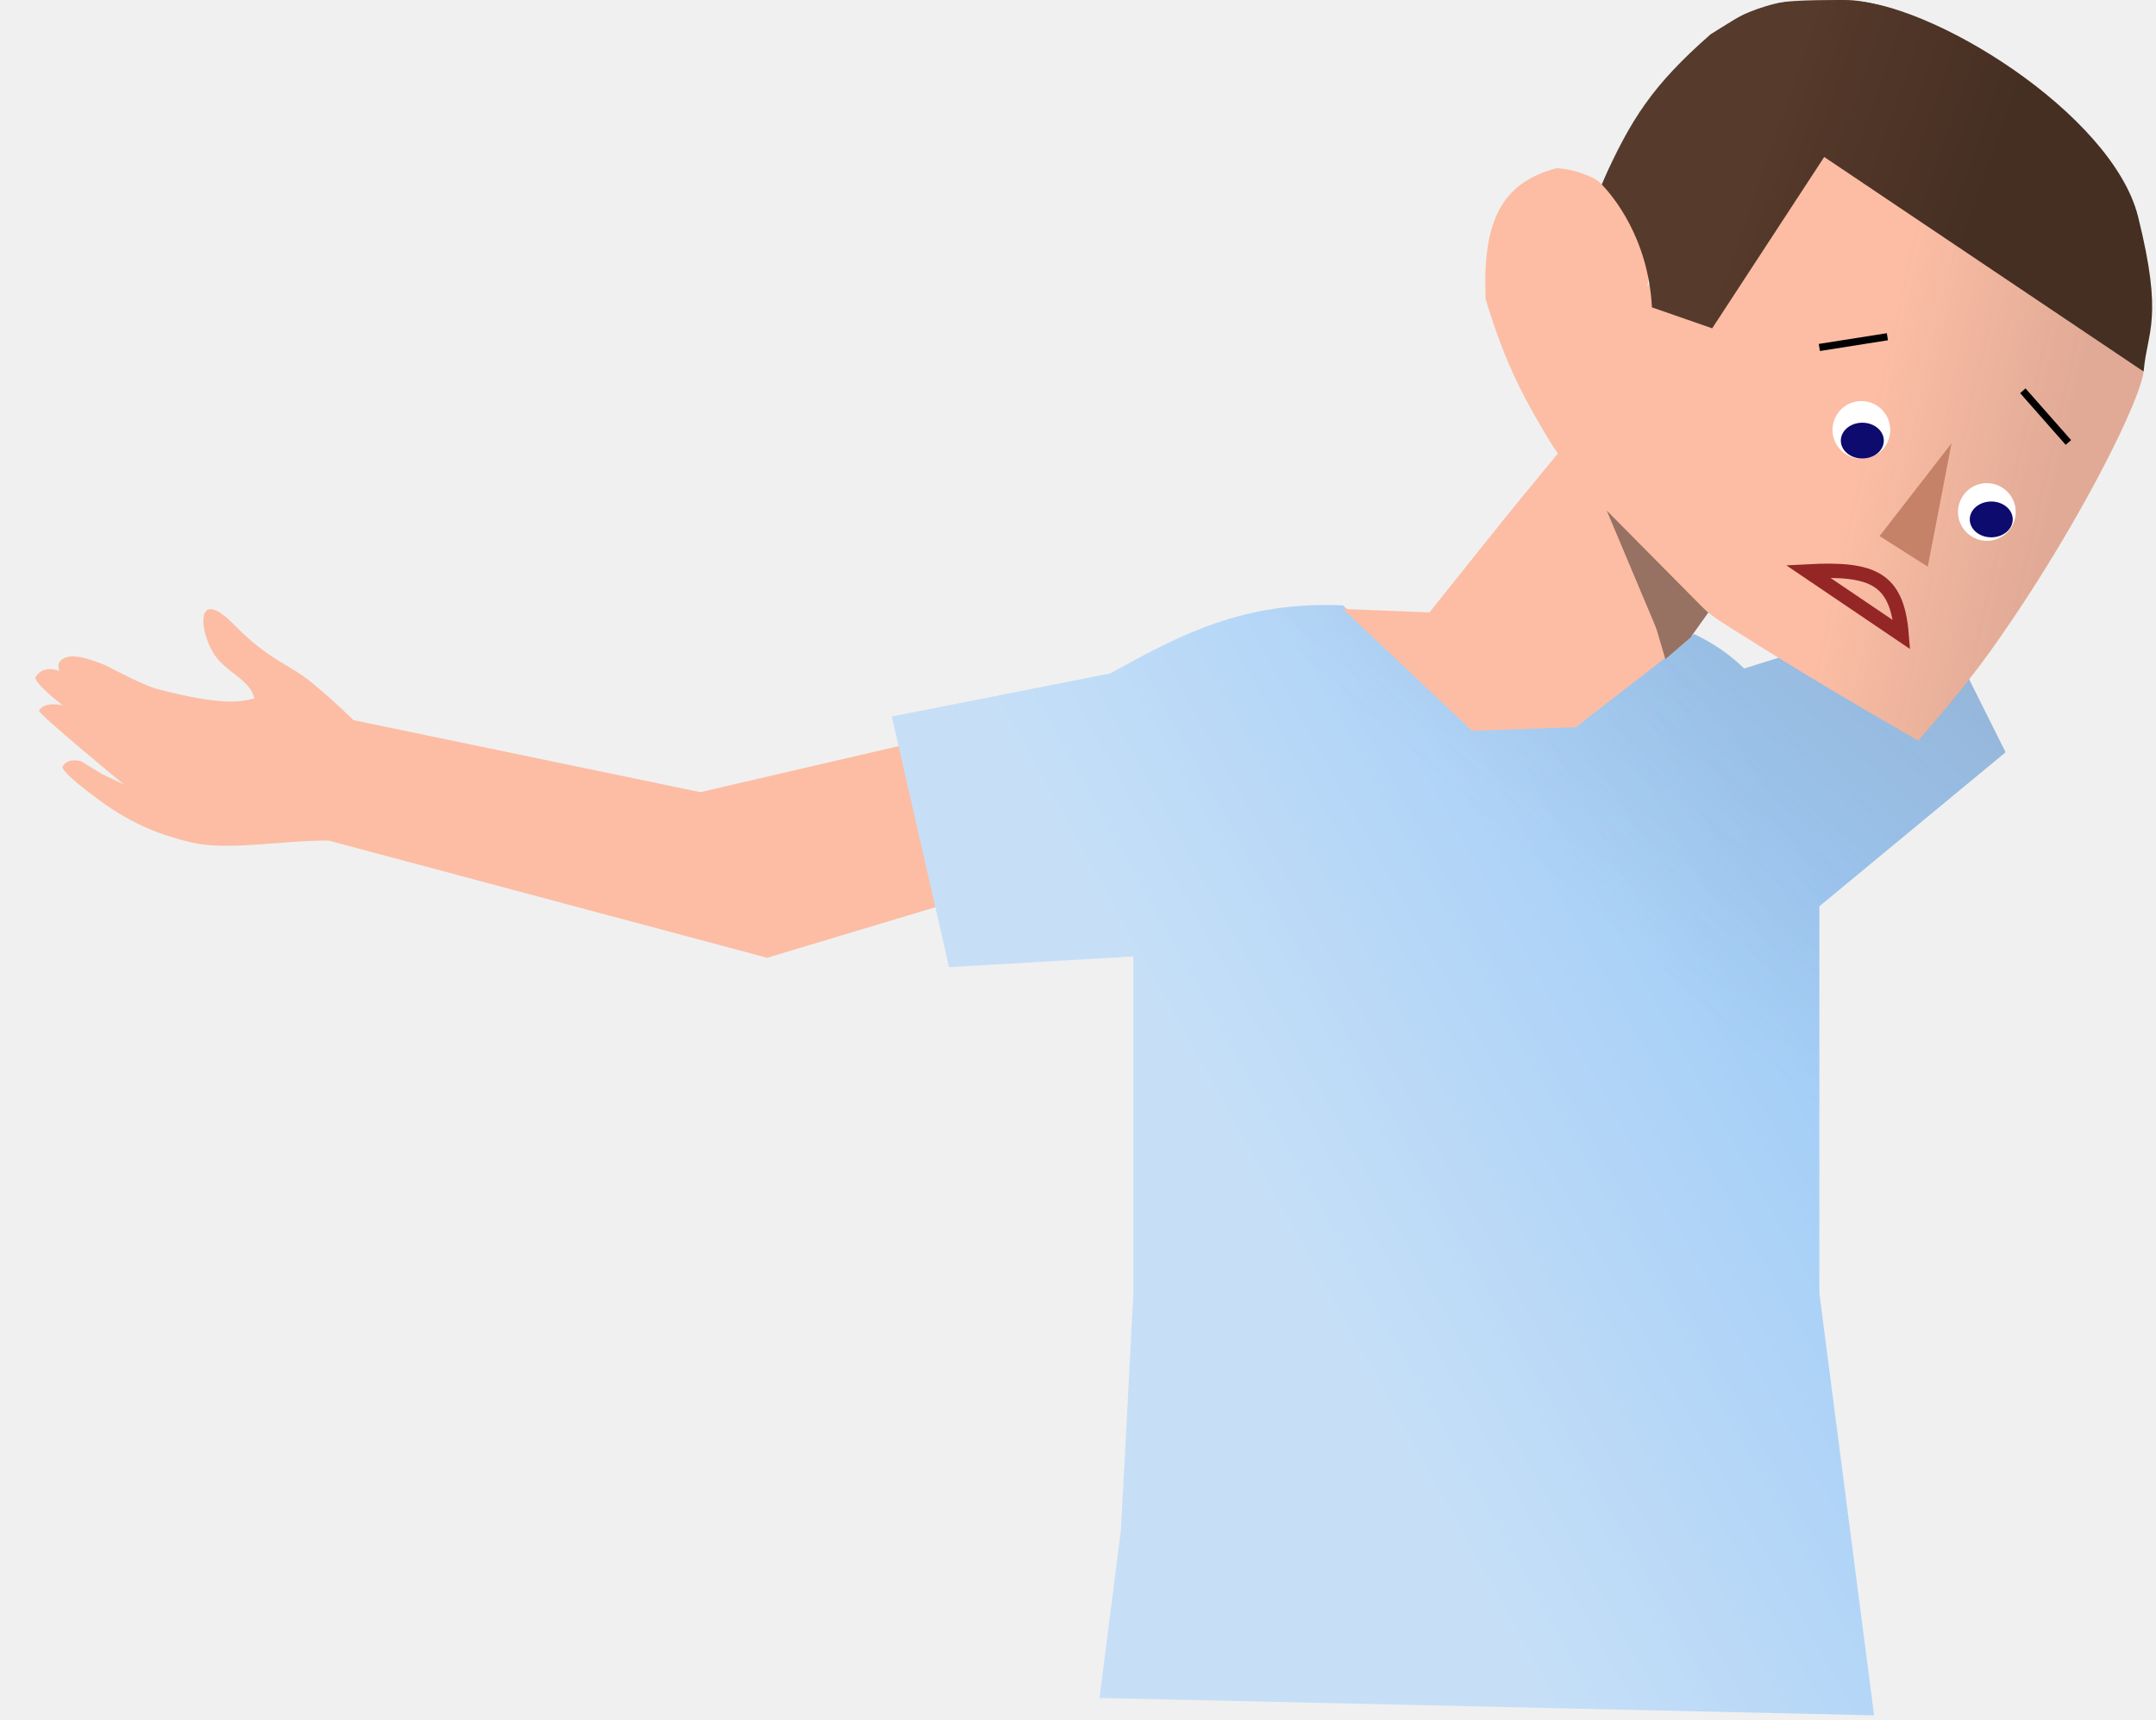
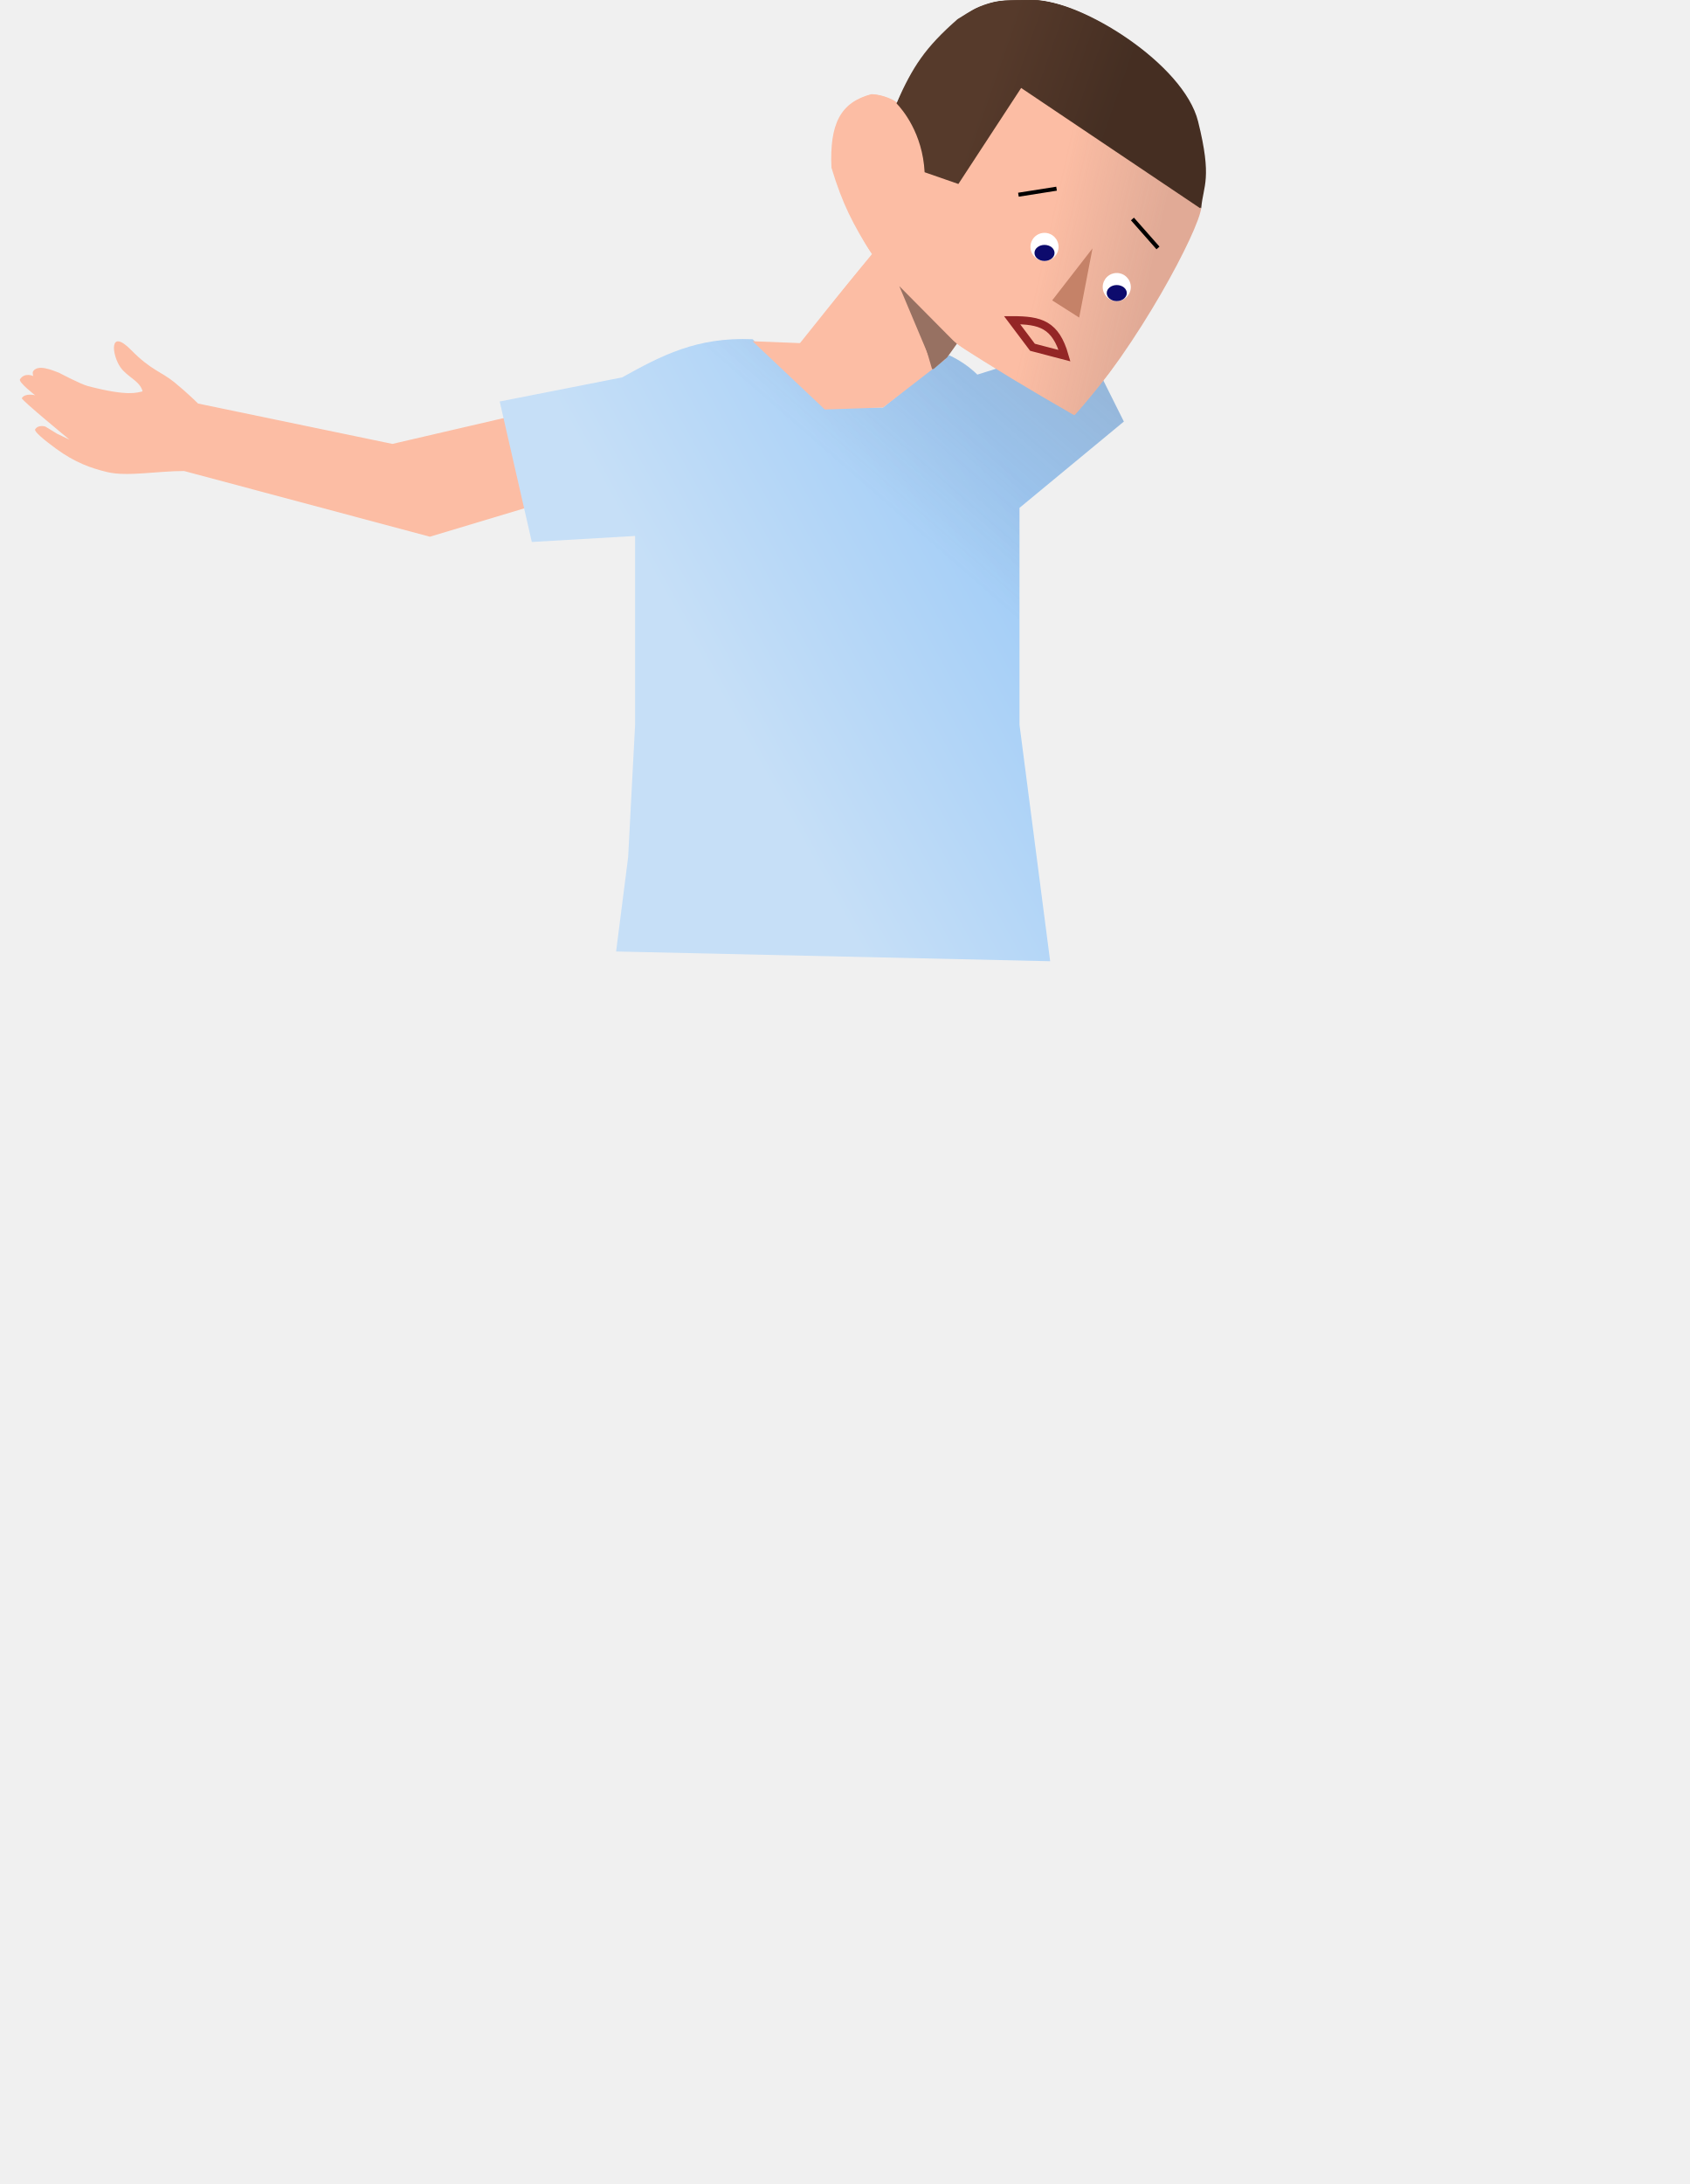
- <svg xmlns="http://www.w3.org/2000/svg" width="301" height="240" viewBox="0 0 301 240" fill="none">
+ <svg xmlns="http://www.w3.org/2000/svg" width="421" height="544" viewBox="0 0 421 544" fill="none">
  <path d="M43.444 95.217C46.752 97.91 49.343 100.515 49.343 100.515L97.772 110.569L135.651 101.778L158.885 118.122L107.101 133.686L45.862 117.321C39.261 117.308 31.707 118.777 26.749 117.592C22.647 116.612 18.674 115.204 13.959 111.759C10.929 109.544 8.432 107.448 8.752 106.945C9.558 105.677 11.303 106.252 11.303 106.252L14.274 108.066L17.299 109.498C17.299 109.498 5.212 99.566 5.439 99.18C6.243 97.811 8.757 98.459 8.757 98.459C8.757 98.459 4.529 95.188 4.982 94.478C6.138 92.674 8.286 93.665 8.286 93.665C8.286 93.665 7.982 92.853 8.288 92.425C9.528 90.7 12.991 92.202 14.683 92.837C14.683 92.837 20.065 95.683 21.871 96.156C31.939 98.798 34.139 97.776 35.524 97.482C34.892 94.876 31.716 93.931 30.004 91.475C27.809 88.33 27.127 81.53 32.705 87.219C37.619 92.23 40.135 92.524 43.444 95.217Z" fill="#FCBDA4" />
-   <path d="M155 94C164.792 88.577 173.579 83.897 187.5 84.5L205.5 101.5H220L228.629 94.5L236.5 88.5C239.219 89.774 241.551 91.398 243.5 93.314L270 85L280 105L254 126.5V180.5L261.641 239.426L153.5 237L156.5 213.5L158.229 180.56V133.5L132.5 135L124.5 100L155 94Z" fill="url(#paint0_linear_290_393)" />
-   <path d="M155 94C164.792 88.577 173.579 83.897 187.5 84.5L205.5 101.5H220L228.629 94.5L236.5 88.5C239.219 89.774 241.551 91.398 243.5 93.314L270 85L280 105L254 126.5V180.5L261.641 239.426L153.5 237L156.5 213.5L158.229 180.56V133.5L132.5 135L124.5 100L155 94Z" fill="url(#paint1_linear_290_393)" fill-opacity="0.2" />
+   <path d="M155 94C164.792 88.577 173.579 83.897 187.5 84.5L205.5 101.5H220L228.629 94.5L236.5 88.5C239.219 89.774 241.551 91.398 243.5 93.314L270 85L280 105L254 126.5V180.5L261.641 239.426L153.5 237L156.5 213.5L158.229 180.56V133.5L132.5 135L124.5 100L155 94Z" fill="url(#paint0_linear_323_1415)" />
+   <path d="M155 94C164.792 88.577 173.579 83.897 187.5 84.5L205.5 101.5H220L228.629 94.5L236.5 88.5C239.219 89.774 241.551 91.398 243.5 93.314L270 85L280 105L254 126.5V180.5L261.641 239.426L153.5 237L156.5 213.5L158.229 180.56V133.5L132.5 135L124.5 100L155 94Z" fill="url(#paint1_linear_323_1415)" fill-opacity="0.2" />
  <path d="M205.5 102L187.5 85L225 86.5L235.5 89.5L220 101.5L205.5 102Z" fill="#FCBDA4" />
-   <mask id="mask0_290_393" style="mask-type:alpha" maskUnits="userSpaceOnUse" x="198" y="0" width="103" height="104">
+   <mask id="mask0_323_1415" style="mask-type:alpha" maskUnits="userSpaceOnUse" x="198" y="0" width="103" height="104">
    <path d="M217.355 63.24L198.264 87.105L236.049 88.696L237.64 85.116C248.972 92.33 255.593 96.348 267.868 103.412C283.344 86.459 298.78 57.274 299.289 51.706C299.799 46.138 302.06 44.525 298.494 30.228C294.928 15.931 269.459 -0 257.527 0C245.595 0 245.813 0.474 238.833 4.773C230.661 11.942 227.705 16.612 223.719 25.455C221.025 24.13 219.613 23.664 217.355 23.466C209.607 25.494 206.943 30.886 207.412 41.763C210.262 51.134 212.712 55.576 217.355 63.24Z" fill="#D9D9D9" />
  </mask>
-   <g mask="url(#mask0_290_393)">
-     <path d="M225.911 105.261L238.18 85.257C238.18 85.257 260.843 102.789 267.69 103.482C267.69 103.482 293.877 74.466 299.442 51.97L252.846 13.092L229.981 40.01C231.553 33.897 222.383 19.175 214.032 23.941C195.937 34.267 217.51 63.294 217.51 63.294L197.764 87.192" fill="#FCBDA4" />
-     <path d="M225.911 105.261L238.18 85.257C238.18 85.257 260.843 102.789 267.69 103.482C267.69 103.482 293.877 74.466 299.442 51.97L252.846 13.092L229.981 40.01C231.553 33.897 222.383 19.175 214.032 23.941C195.937 34.267 217.51 63.294 217.51 63.294L197.764 87.192" fill="url(#paint2_linear_290_393)" fill-opacity="0.2" />
-     <path d="M230.627 42.901C230.126 33.165 225.09 27.268 223.628 25.751C227.668 15 241.087 -10.896 272.948 4.44C310.984 22.748 299.442 51.97 299.442 51.97L254.679 21.91L239.039 45.827L230.627 42.901V42.901Z" fill="#563A2B" />
-     <path d="M230.627 42.901C230.126 33.165 225.09 27.268 223.628 25.751C227.668 15 241.087 -10.896 272.948 4.44C310.984 22.748 299.442 51.97 299.442 51.97L254.679 21.91L239.039 45.827L230.627 42.901V42.901Z" fill="url(#paint3_linear_290_393)" fill-opacity="0.2" />
-     <path opacity="0.402" fill-rule="evenodd" clip-rule="evenodd" d="M238.18 85.257L224.317 71.266L233.285 92.571L238.18 85.257Z" fill="black" />
-     <path fill-rule="evenodd" clip-rule="evenodd" d="M272.457 61.869L269.14 79.103L262.408 74.821L272.457 61.869Z" fill="#C58268" />
-     <path fill-rule="evenodd" clip-rule="evenodd" d="M263.58 61.578C262.715 63.626 260.352 64.581 258.302 63.712C256.251 62.844 255.291 60.481 256.156 58.434C257.021 56.387 259.384 55.432 261.435 56.3C263.485 57.168 264.445 59.531 263.58 61.578" fill="white" />
-     <path fill-rule="evenodd" clip-rule="evenodd" d="M281.1 73.035C280.235 75.083 277.871 76.038 275.822 75.169C273.771 74.301 272.81 71.938 273.675 69.891C274.54 67.844 276.904 66.889 278.954 67.757C281.004 68.625 281.965 70.988 281.1 73.035" fill="white" />
-     <path d="M252.423 79.753C261.524 79.271 264.856 80.743 265.488 88.591L252.423 79.753Z" stroke="#942626" stroke-width="2" />
+   <g mask="url(#mask0_323_1415)">
+     <path d="M225.91 105.261L238.18 85.256C238.18 85.256 260.842 102.789 267.69 103.482C267.69 103.482 293.877 74.465 299.442 51.97L252.846 13.091L229.981 40.01C231.552 33.896 222.382 19.175 214.032 23.94C195.937 34.266 217.509 63.293 217.509 63.293L197.763 87.191" fill="#FCBDA4" />
+     <path d="M225.91 105.261L238.18 85.256C238.18 85.256 260.842 102.789 267.69 103.482C267.69 103.482 293.877 74.465 299.442 51.97L252.846 13.091L229.981 40.01C231.552 33.896 222.382 19.175 214.032 23.94C195.937 34.266 217.509 63.293 217.509 63.293L197.763 87.191" fill="url(#paint2_linear_323_1415)" fill-opacity="0.2" />
+     <path d="M230.627 42.901C230.125 33.165 225.09 27.267 223.628 25.751C227.667 15 241.087 -10.896 272.947 4.439C310.984 22.748 299.441 51.97 299.441 51.97L254.679 21.91L239.039 45.826L230.627 42.901V42.901Z" fill="#563A2B" />
+     <path d="M230.627 42.901C230.125 33.165 225.09 27.267 223.628 25.751C227.667 15 241.087 -10.896 272.947 4.439C310.984 22.748 299.441 51.97 299.441 51.97L254.679 21.91L239.039 45.826L230.627 42.901V42.901Z" fill="url(#paint3_linear_323_1415)" fill-opacity="0.2" />
+     <path opacity="0.402" fill-rule="evenodd" clip-rule="evenodd" d="M238.18 85.256L224.317 71.266L233.285 92.571L238.18 85.256Z" fill="black" />
+     <path fill-rule="evenodd" clip-rule="evenodd" d="M272.457 61.869L269.14 79.102L262.408 74.821L272.457 61.869Z" fill="#C58268" />
+     <path d="M258.5 90L258 82.5L261 84.5L263.5 87L262 91L258.5 90Z" fill="#FF7777" />
+     <path d="M252.423 79.752C258.097 81.289 261.614 82.645 265.488 88.591" stroke="#942626" stroke-width="2" />
  </g>
-   <ellipse cx="260" cy="61.5" rx="3" ry="2.5" fill="#0D0B6D" />
-   <ellipse cx="278" cy="72.5" rx="3" ry="2.5" fill="#0D0B6D" />
+   <path d="M259.468 57.586L261.532 63.915" stroke="#0D0B6D" stroke-width="0.896" />
+   <path d="M257.523 62.032L263.476 59.468" stroke="#0D0B6D" stroke-width="0.896" />
+   <path d="M277.136 68.175L279.201 74.503" stroke="#0D0B6D" stroke-width="0.896" />
+   <path d="M275.192 72.621L281.145 70.057" stroke="#0D0B6D" stroke-width="0.896" />
  <path d="M254 48.5L263.5 47" stroke="black" />
  <path d="M282.407 54.545L288.769 61.758" stroke="black" />
  <path d="M232.5 92L230 83.5H236L238.5 85.5L236 89L232.5 92Z" fill="#977162" />
+   <mask id="mask1_323_1415" style="mask-type:alpha" maskUnits="userSpaceOnUse" x="198" y="0" width="103" height="104">
+     <path d="M217.091 63.24L198 87.105L235.785 88.696L237.376 85.116C248.708 92.33 255.329 96.348 267.604 103.412C283.08 86.459 298.516 57.274 299.025 51.706C299.535 46.138 301.796 44.525 298.23 30.228C294.664 15.931 269.195 -0 257.263 0C245.331 0 245.549 0.474 238.569 4.773C230.397 11.942 227.441 16.612 223.455 25.455C220.761 24.13 219.349 23.664 217.091 23.466C209.344 25.494 206.679 30.886 207.148 41.763C209.998 51.134 212.449 55.576 217.091 63.24Z" fill="#D9D9D9" />
+   </mask>
+   <g mask="url(#mask1_323_1415)">
+     <path d="M225.646 105.261L237.916 85.256C237.916 85.256 260.579 102.789 267.426 103.482C267.426 103.482 293.613 74.465 299.178 51.97L252.582 13.091L229.717 40.01C231.289 33.896 222.119 19.175 213.768 23.94C195.673 34.266 217.246 63.293 217.246 63.293L197.499 87.191" fill="#FCBDA4" />
+     <path d="M225.646 105.261L237.916 85.256C237.916 85.256 260.579 102.789 267.426 103.482C267.426 103.482 293.613 74.465 299.178 51.97L252.582 13.091L229.717 40.01C231.289 33.896 222.119 19.175 213.768 23.94C195.673 34.266 217.246 63.293 217.246 63.293L197.499 87.191" fill="url(#paint4_linear_323_1415)" fill-opacity="0.2" />
+     <path d="M230.363 42.901C229.862 33.165 224.826 27.267 223.364 25.751C227.403 15 240.823 -10.896 272.683 4.439C310.72 22.748 299.177 51.97 299.177 51.97L254.415 21.91L238.775 45.826L230.363 42.901V42.901Z" fill="#563A2B" />
+     <path d="M230.363 42.901C229.862 33.165 224.826 27.267 223.364 25.751C227.403 15 240.823 -10.896 272.683 4.439C310.72 22.748 299.177 51.97 299.177 51.97L254.415 21.91L238.775 45.826L230.363 42.901V42.901Z" fill="url(#paint5_linear_323_1415)" fill-opacity="0.2" />
+     <path opacity="0.402" fill-rule="evenodd" clip-rule="evenodd" d="M237.916 85.256L224.053 71.266L233.022 92.571L237.916 85.256Z" fill="black" />
+     <path fill-rule="evenodd" clip-rule="evenodd" d="M272.193 61.869L268.876 79.102L262.144 74.821L272.193 61.869Z" fill="#C58268" />
+     <path d="M265.224 88.591C262.996 80.821 259.238 79.729 252.159 79.752L257.236 86.5L265.224 88.591Z" stroke="#942626" stroke-width="2" />
+   </g>
+   <path d="M253.736 48.5L263.236 47" stroke="black" />
+   <path d="M282.143 54.545L288.505 61.758" stroke="black" />
+   <path d="M232.236 92L229.736 83.5H235.736L238.236 85.5L235.736 89L232.236 92Z" fill="#977162" />
+   <circle cx="260.236" cy="61.5" r="3.5" fill="white" />
+   <ellipse cx="260.236" cy="63" rx="2.5" ry="2" fill="#0D0B6D" />
+   <circle cx="278.236" cy="71.5" r="3.5" fill="white" />
+   <ellipse cx="278.236" cy="73" rx="2.5" ry="2" fill="#0D0B6D" />
  <defs>
-     <linearGradient id="paint0_linear_290_393" x1="249.5" y1="111.5" x2="169.5" y2="156" gradientUnits="userSpaceOnUse">
+     <linearGradient id="paint0_linear_323_1415" x1="249.5" y1="111.5" x2="169.5" y2="156" gradientUnits="userSpaceOnUse">
      <stop stop-color="#9ECBF7" />
      <stop offset="1" stop-color="#C6DFF7" />
    </linearGradient>
-     <linearGradient id="paint1_linear_290_393" x1="273" y1="89" x2="232" y2="136" gradientUnits="userSpaceOnUse">
+     <linearGradient id="paint1_linear_323_1415" x1="273" y1="89" x2="232" y2="136" gradientUnits="userSpaceOnUse">
      <stop stop-color="#736161" />
      <stop offset="1" stop-color="#736161" stop-opacity="0" />
    </linearGradient>
-     <linearGradient id="paint2_linear_290_393" x1="286" y1="72" x2="259.5" y2="66" gradientUnits="userSpaceOnUse">
+     <linearGradient id="paint2_linear_323_1415" x1="286" y1="71.999" x2="259.5" y2="65.999" gradientUnits="userSpaceOnUse">
      <stop stop-color="#736161" />
      <stop offset="1" stop-color="#736161" stop-opacity="0" />
    </linearGradient>
-     <linearGradient id="paint3_linear_290_393" x1="278" y1="26.5" x2="248" y2="16" gradientUnits="userSpaceOnUse">
+     <linearGradient id="paint3_linear_323_1415" x1="278" y1="26.5" x2="248" y2="16" gradientUnits="userSpaceOnUse">
+       <stop />
+       <stop offset="1" stop-opacity="0" />
+     </linearGradient>
+     <linearGradient id="paint4_linear_323_1415" x1="285.736" y1="71.999" x2="259.236" y2="65.999" gradientUnits="userSpaceOnUse">
+       <stop stop-color="#736161" />
+       <stop offset="1" stop-color="#736161" stop-opacity="0" />
+     </linearGradient>
+     <linearGradient id="paint5_linear_323_1415" x1="277.736" y1="26.5" x2="247.736" y2="16" gradientUnits="userSpaceOnUse">
      <stop />
      <stop offset="1" stop-opacity="0" />
    </linearGradient>
  </defs>
</svg>
